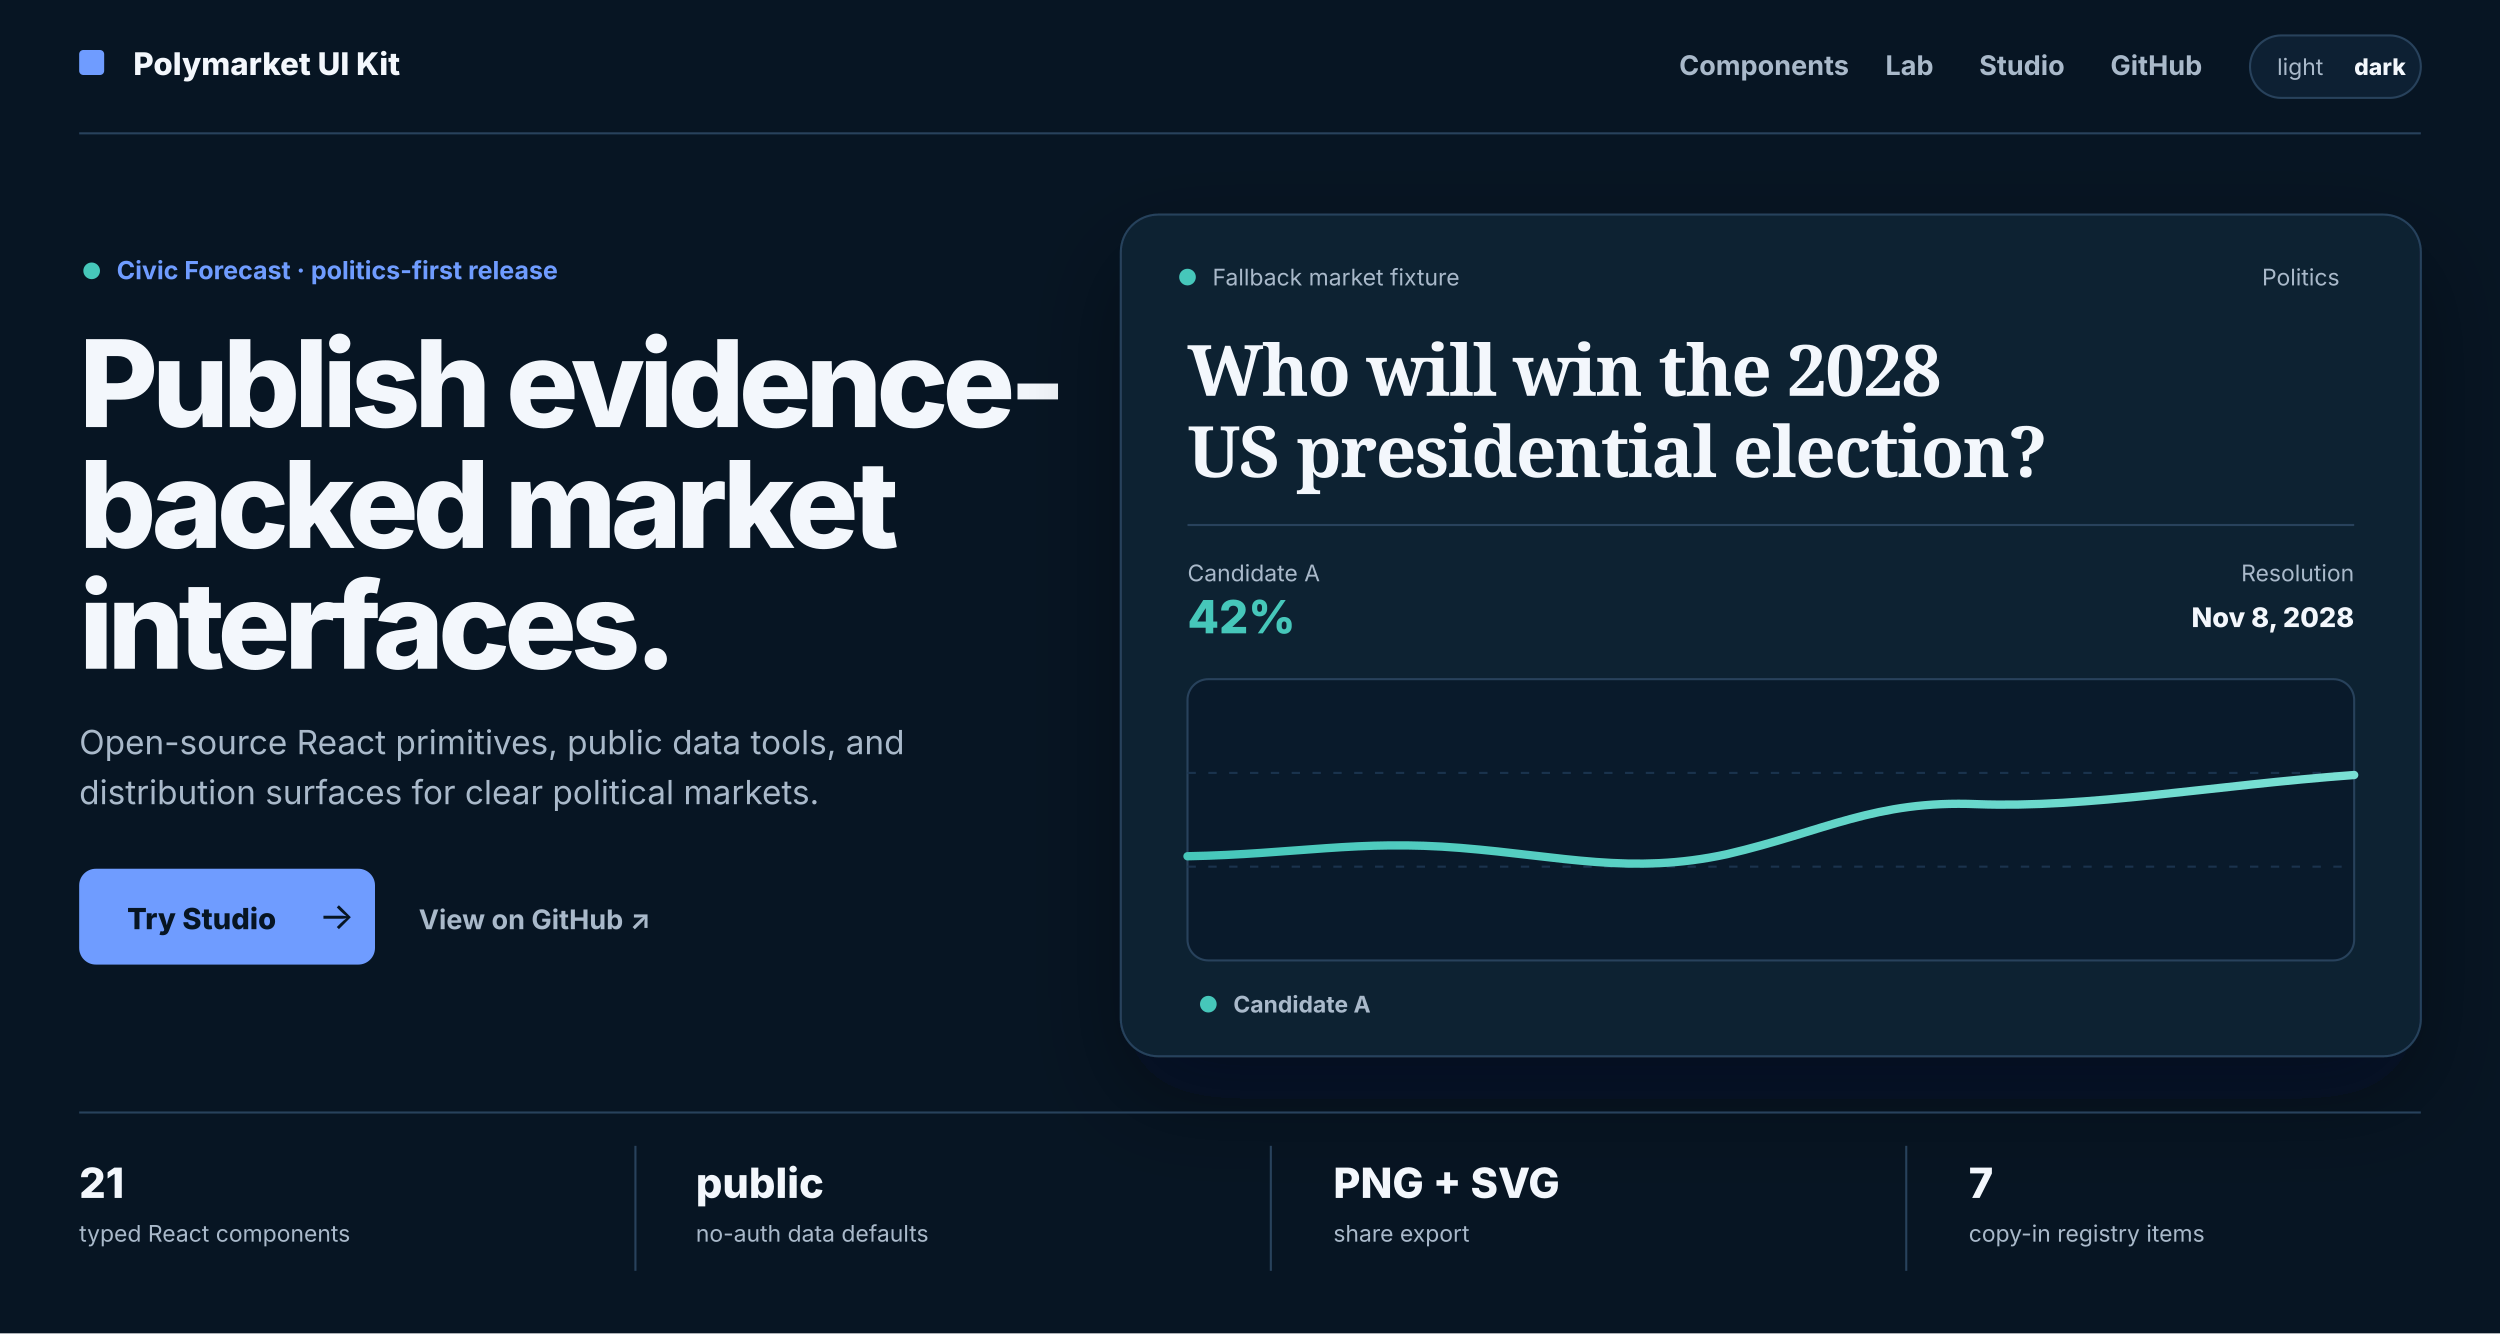
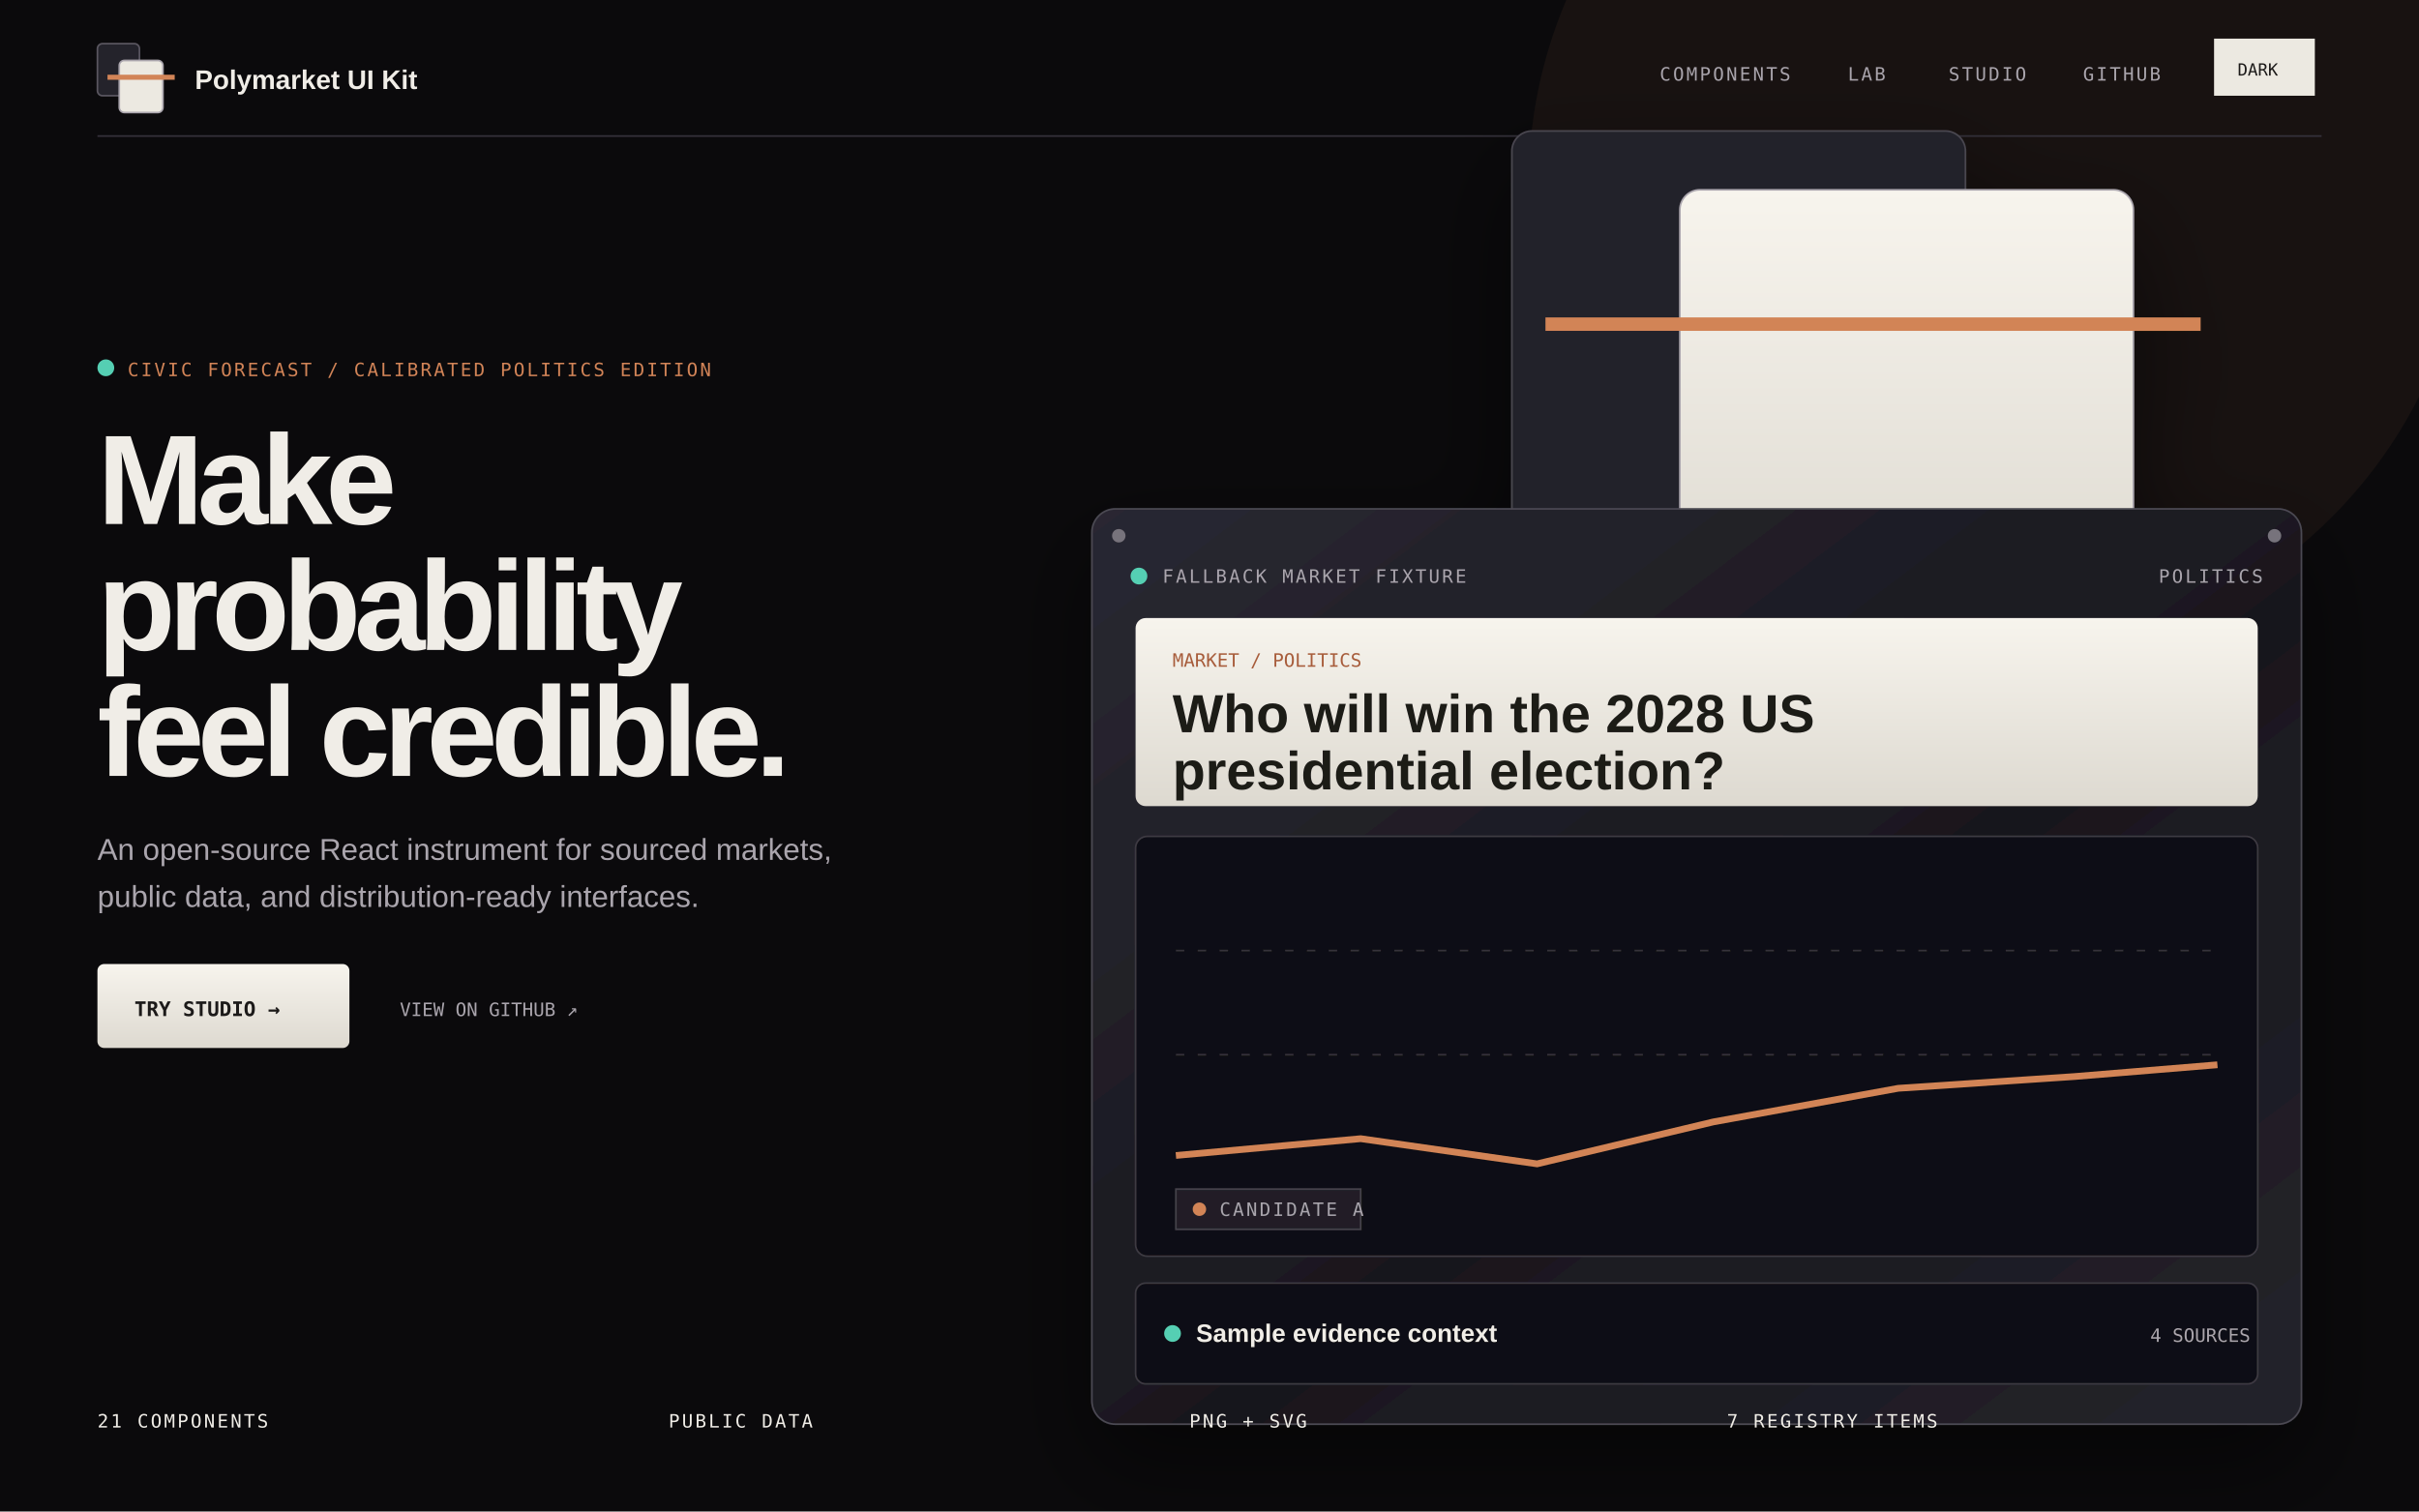
- <svg xmlns="http://www.w3.org/2000/svg" width="1200" height="640" viewBox="0 0 1200 640" fill="none">
-   <rect width="1200" height="640" fill="#071523" />
+ <svg xmlns="http://www.w3.org/2000/svg" width="1440" height="900" viewBox="0 0 1440 900" role="img" aria-label="Mechanical Probability dark preview">
  <defs>
-     <filter id="shadow" x="-20%" y="-20%" width="140%" height="160%">
-       <feDropShadow dx="0" dy="20" stdDeviation="24" flood-color="#000814" flood-opacity=".38" />
+     <linearGradient id="metal" x1="0" y1="0" x2="1" y2="1">
+       <stop stop-color="#292832" />
+       <stop offset=".55" stop-color="#19181e" />
+       <stop offset="1" stop-color="#24232b" />
+     </linearGradient>
+     <linearGradient id="ceramic" x1="0" y1="0" x2="0" y2="1">
+       <stop stop-color="#f7f4ed" />
+       <stop offset="1" stop-color="#ddd9d0" />
+     </linearGradient>
+     <filter id="shadow">
+       <feDropShadow dx="0" dy="24" stdDeviation="28" flood-color="#000" flood-opacity=".5" />
    </filter>
-     <linearGradient id="chart" x1="0" y1="0" x2="1" y2="0">
-       <stop stop-color="#46C7BA" />
-       <stop offset="1" stop-color="#7AE0D4" />
-     </linearGradient>
+     <style>.ui{font-family:Arial,sans-serif}.mono{font-family:Consolas,monospace}.display{font-family:Arial,sans-serif;font-weight:900;letter-spacing:-4px}.label{font-size:11px;letter-spacing:1.3px}.muted{fill:#aaa5ad}</style>
  </defs>
-   <style>
-     .sans{font-family:"Instrument Sans",Inter,Arial,sans-serif}.serif{font-family:"Source Serif 4",Georgia,serif}.nav{font-size:13px;font-weight:700}.muted{fill:#A9B9CA}.label{font-size:12px;font-weight:700}.title{font-size:58px;font-weight:760;letter-spacing:-2.8px}.question{font-size:34px;font-weight:650;letter-spacing:-.7px}.meta{font-size:11px}.value{font-size:22px;font-weight:800}.proof{font-size:20px;font-weight:800}
-   </style>
-   <g class="sans">
-     <rect x="38" y="24" width="12" height="12" rx="2" fill="#6F9CFF" />
-     <text x="64" y="36" fill="#F3F7FC" font-size="15" font-weight="800">Polymarket UI Kit</text>
-     <g class="nav" fill="#A9B9CA">
-       <text x="806" y="36">Components</text>
-       <text x="905" y="36">Lab</text>
-       <text x="950" y="36">Studio</text>
-       <text x="1013" y="36">GitHub</text>
+   <rect width="1440" height="900" fill="#0b0a0c" />
+   <circle cx="1190" cy="110" r="280" fill="#d28457" opacity=".07" />
+   <g transform="translate(58 26)">
+     <rect x="0" y="0" width="25" height="31" rx="3" fill="#24232b" stroke="#5a5660" />
+     <rect x="13" y="10" width="26" height="31" rx="3" fill="#ece9e1" stroke="#aaa5ad" />
+     <path d="M6 20h40" stroke="#d28457" stroke-width="3" />
+     <text x="58" y="27" class="ui" fill="#f0ede7" font-size="16" font-weight="800">Polymarket UI Kit</text>
+     <g class="mono label muted" transform="translate(930 22)">
+       <text>COMPONENTS</text>
+       <text x="112">LAB</text>
+       <text x="172">STUDIO</text>
+       <text x="252">GITHUB</text>
    </g>
-     <rect x="1080" y="17" width="82" height="30" rx="15" fill="#0D2033" stroke="#28425C" />
-     <text x="1093" y="36" fill="#A9B9CA" font-size="11">light</text>
-     <text x="1130" y="36" fill="#F3F7FC" font-size="11" font-weight="800">dark</text>
-     <path d="M38 64H1162" stroke="#28425C" />
-     <circle cx="44" cy="130" r="4" fill="#46C7BA" />
-     <text x="56" y="134" fill="#6F9CFF" class="label">Civic Forecast · politics-first release</text>
-     <text x="38" y="205" fill="#F3F7FC" class="title">Publish evidence-</text>
-     <text x="38" y="263" fill="#F3F7FC" class="title">backed market</text>
-     <text x="38" y="321" fill="#F3F7FC" class="title">interfaces.</text>
-     <text x="38" y="362" class="muted" font-size="16">Open-source React primitives, public data tools, and</text>
-     <text x="38" y="386" class="muted" font-size="16">distribution surfaces for clear political markets.</text>
-     <rect x="38" y="417" width="142" height="46" rx="8" fill="#6F9CFF" />
-     <text x="61" y="446" fill="#071523" font-size="14" font-weight="800">Try Studio</text>
-     <text x="153" y="446" fill="#071523" font-size="18">→</text>
-     <text x="201" y="446" fill="#A9B9CA" font-size="13" font-weight="700">View on GitHub ↗</text>
-     <g filter="url(#shadow)">
-       <rect x="538" y="103" width="624" height="404" rx="18" fill="#0D2033" stroke="#28425C" />
-     </g>
-     <circle cx="570" cy="133" r="4" fill="#46C7BA" />
-     <text x="582" y="137" class="muted meta">Fallback market fixture</text>
-     <text x="1123" y="137" class="muted meta" text-anchor="end">Politics</text>
-     <text x="570" y="190" fill="#F3F7FC" class="serif question">Who will win the 2028</text>
-     <text x="570" y="229" fill="#F3F7FC" class="serif question">US presidential election?</text>
-     <path d="M570 252H1130" stroke="#28425C" />
-     <text x="570" y="279" class="muted meta">Candidate A</text>
-     <text x="570" y="304" fill="#46C7BA" class="value">42%</text>
-     <text x="1130" y="279" class="muted meta" text-anchor="end">Resolution</text>
-     <text x="1130" y="301" fill="#F3F7FC" font-size="13" font-weight="800" text-anchor="end">Nov 8, 2028</text>
-     <rect x="570" y="326" width="560" height="135" rx="10" fill="#091A2B" stroke="#28425C" />
-     <path d="M570 371H1130M570 416H1130" stroke="#1A334D" stroke-dasharray="4 6" />
-     <path d="M570 411C622 410 652 403 701 407C750 411 783 420 829 410C876 399 900 384 949 386C1002 388 1062 377 1130 372" stroke="url(#chart)" stroke-width="4" stroke-linecap="round" />
-     <circle cx="580" cy="482" r="4" fill="#46C7BA" />
-     <text x="592" y="486" fill="#A9B9CA" font-size="11" font-weight="700">Candidate A</text>
-     <path d="M38 534H1162" stroke="#28425C" />
-     <text x="38" y="575" fill="#F3F7FC" class="proof">21</text>
-     <text x="38" y="596" class="muted meta">typed React components</text>
-     <path d="M305 550V610" stroke="#28425C" />
-     <text x="334" y="575" fill="#F3F7FC" class="proof">public</text>
-     <text x="334" y="596" class="muted meta">no-auth data defaults</text>
-     <path d="M610 550V610" stroke="#28425C" />
-     <text x="640" y="575" fill="#F3F7FC" class="proof">PNG + SVG</text>
-     <text x="640" y="596" class="muted meta">share export</text>
-     <path d="M915 550V610" stroke="#28425C" />
-     <text x="945" y="575" fill="#F3F7FC" class="proof">7</text>
-     <text x="945" y="596" class="muted meta">copy-in registry items</text>
+     <rect x="1260" y="-3" width="60" height="34" fill="#ece9e1" />
+     <text x="1274" y="19" class="mono" fill="#1c1a19" font-size="10">DARK</text>
+     <path d="M0 55H1324" stroke="#34313a" />
+   </g>
+   <g transform="translate(58 214)">
+     <circle cx="5" cy="5" r="5" fill="#55cfb3" />
+     <text x="18" y="10" class="mono label" fill="#d28457">CIVIC FORECAST / CALIBRATED POLITICS EDITION</text>
+     <text y="98" class="display" fill="#f0ede7" font-size="76">Make</text>
+     <text y="173" class="display" fill="#f0ede7" font-size="76">probability</text>
+     <text y="248" class="display" fill="#f0ede7" font-size="76">feel credible.</text>
+     <text y="298" class="ui muted" font-size="18">An open-source React instrument for sourced markets,</text>
+     <text y="326" class="ui muted" font-size="18">public data, and distribution-ready interfaces.</text>
+     <rect y="360" width="150" height="50" rx="4" fill="url(#ceramic)" />
+     <text x="22" y="391" class="mono" fill="#1c1a19" font-size="12" font-weight="700">TRY STUDIO →</text>
+     <text x="180" y="391" class="mono muted" font-size="11">VIEW ON GITHUB ↗</text>
+   </g>
+   <g transform="translate(650 148)" filter="url(#shadow)">
+     <rect x="250" y="-70" width="270" height="255" rx="12" fill="#24232b" stroke="#494650" />
+     <rect x="350" y="-35" width="270" height="255" rx="12" fill="url(#ceramic)" stroke="#aaa5ad" />
+     <path d="M270 45h390" stroke="#d28457" stroke-width="8" />
+     <rect x="0" y="155" width="720" height="545" rx="14" fill="url(#metal)" stroke="#4b4852" />
+     <circle cx="16" cy="171" r="4" fill="#77737c" />
+     <circle cx="704" cy="171" r="4" fill="#77737c" />
+     <circle cx="28" cy="195" r="5" fill="#55cfb3" />
+     <text x="42" y="199" class="mono label muted">FALLBACK MARKET FIXTURE</text>
+     <text x="635" y="199" class="mono label muted">POLITICS</text>
+     <rect x="26" y="220" width="668" height="112" rx="6" fill="url(#ceramic)" />
+     <text x="48" y="249" class="mono" fill="#a75c3a" font-size="11">MARKET / POLITICS</text>
+     <text x="48" y="288" class="ui" fill="#1c1a19" font-size="32" font-weight="900">Who will win the 2028 US</text>
+     <text x="48" y="322" class="ui" fill="#1c1a19" font-size="32" font-weight="900">presidential election?</text>
+     <rect x="26" y="350" width="668" height="250" rx="7" fill="#0f0e12" stroke="#3d3a43" />
+     <path d="M50 540L160 530 265 545 370 520 480 500 585 493 670 486" fill="none" stroke="#d28457" stroke-width="4" />
+     <path d="M50 418H670M50 480H670" stroke="#34313a" stroke-dasharray="5 8" />
+     <rect x="50" y="560" width="110" height="24" fill="#201f27" stroke="#45424c" />
+     <circle cx="64" cy="572" r="4" fill="#d28457" />
+     <text x="76" y="576" class="mono label muted">CANDIDATE A</text>
+     <rect x="26" y="616" width="668" height="60" rx="6" fill="#0f0e12" stroke="#3d3a43" />
+     <circle cx="48" cy="646" r="5" fill="#55cfb3" />
+     <text x="62" y="651" class="ui" fill="#f0ede7" font-size="15" font-weight="700">Sample evidence context</text>
+     <text x="630" y="651" class="mono muted" font-size="11">4 SOURCES</text>
+   </g>
+   <g transform="translate(58 850)" class="mono label">
+     <text fill="#f0ede7">21 COMPONENTS</text>
+     <text x="340" fill="#f0ede7">PUBLIC DATA</text>
+     <text x="650" fill="#f0ede7">PNG + SVG</text>
+     <text x="970" fill="#f0ede7">7 REGISTRY ITEMS</text>
  </g>
</svg>
